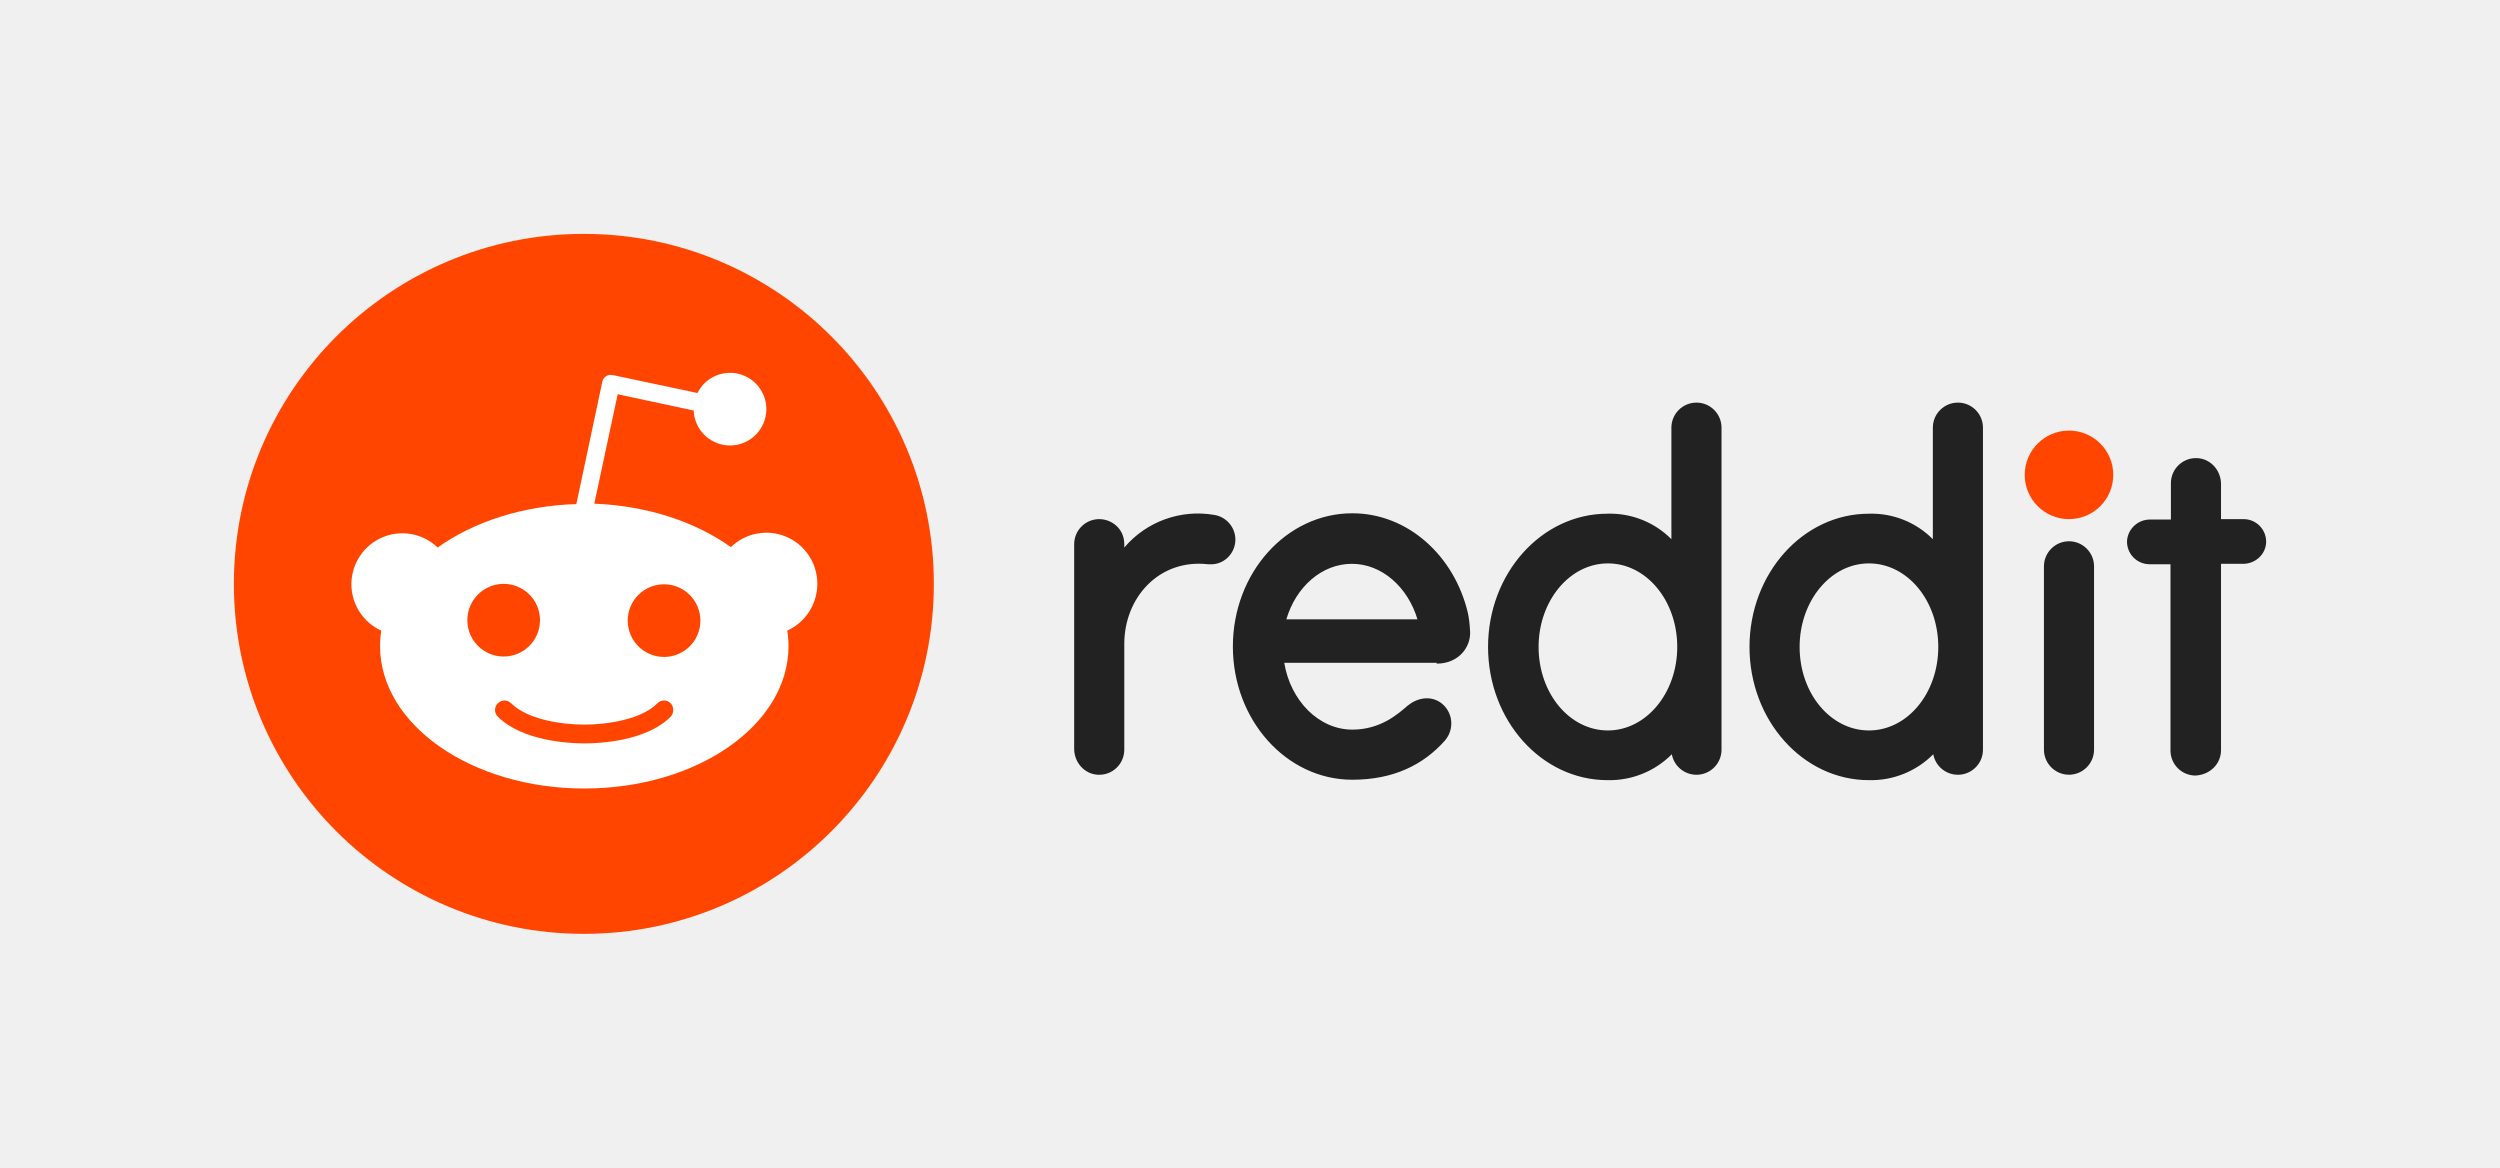
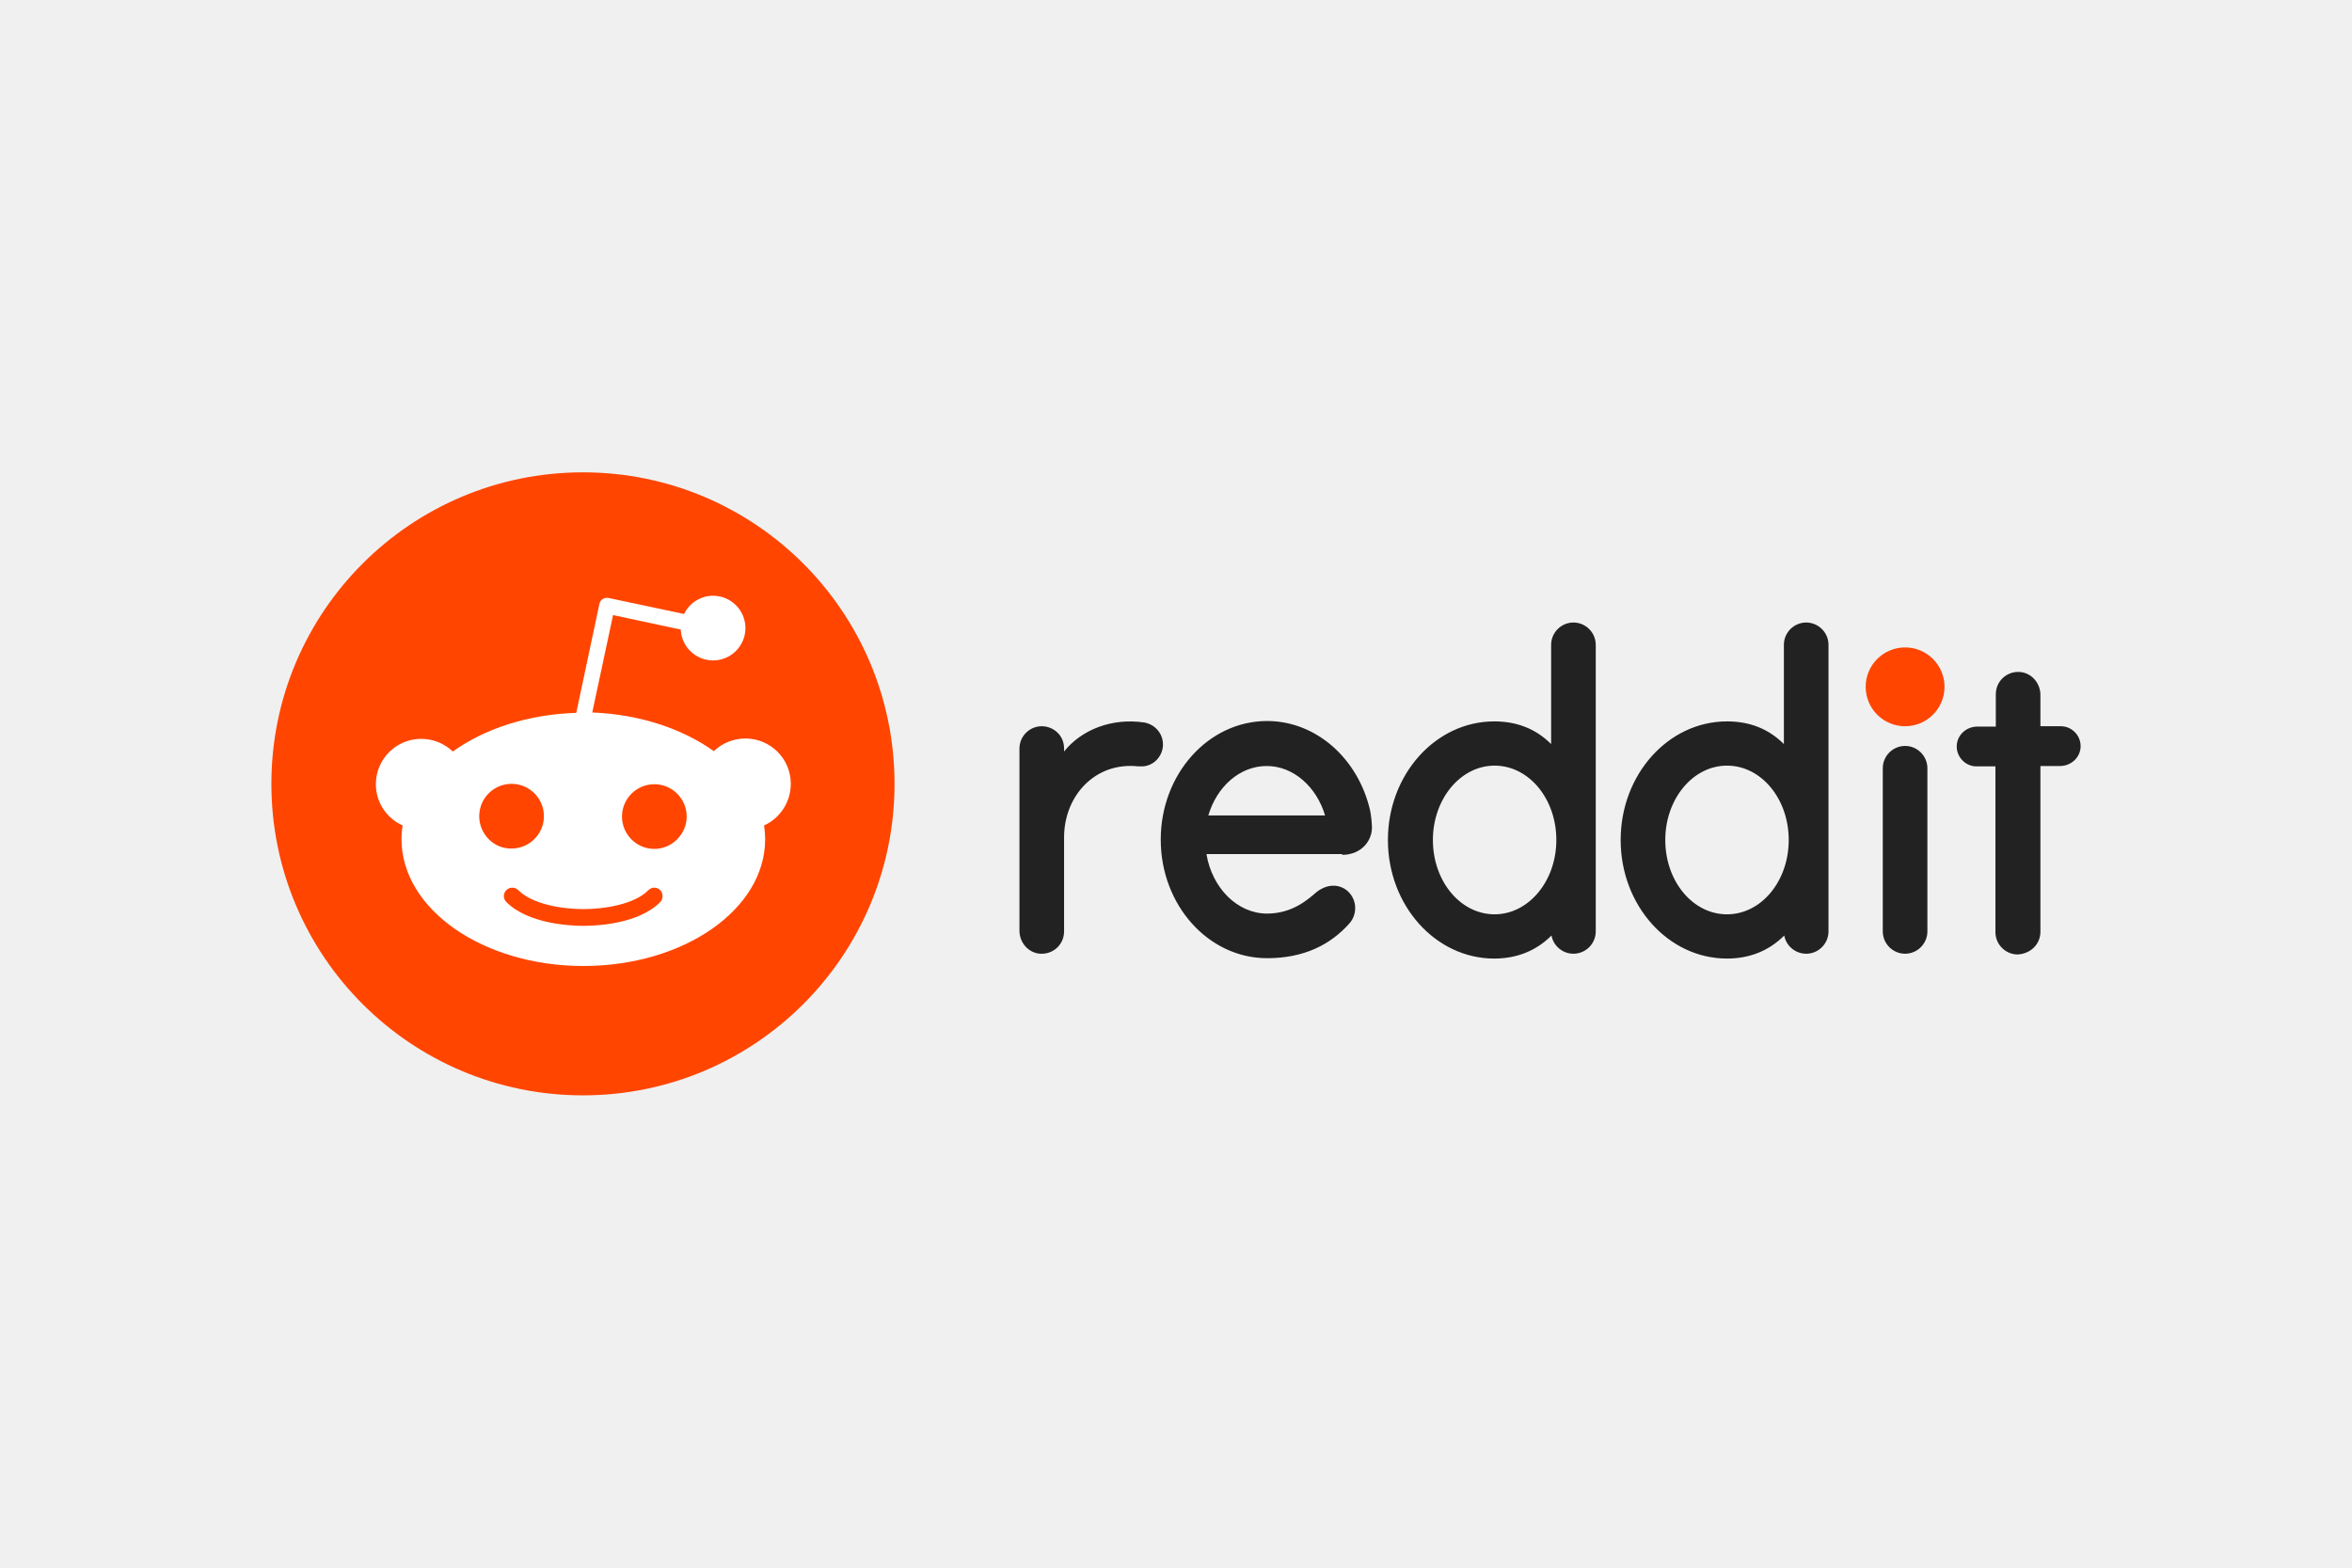
- <svg xmlns="http://www.w3.org/2000/svg" viewBox="0 0 598.6 279.6" version="1.1" id="svg12">
-   <defs id="defs16">
-     <clipPath id="clipPath20">
-       <path d="M 0,792 H 612 V 0 H 0 Z" id="path22" />
-     </clipPath>
-   </defs>
-   <style id="style2">.st0{fill:#ff4500}</style>
-   <circle cx="495.4" cy="113.7" r="10.6" class="st0" id="circle4" />
-   <path fill="#222" d="M344 158.9c5.2 0 8.2-3.9 8-7.7-.1-2-.3-3.3-.5-4.3-3.2-13.8-14.4-24-27.7-24-15.8 0-28.6 14.3-28.6 31.9 0 17.6 12.8 31.9 28.6 31.9 9.9 0 17-3.6 22.1-9.3 2.5-2.8 2-7.1-1-9.2-2.5-1.7-5.6-1.1-7.9.8-2.2 1.9-6.4 5.7-13.2 5.7-8 0-14.8-6.9-16.3-16H344zM323.7 135c7.2 0 13.4 5.6 15.7 13.3H308c2.3-7.8 8.5-13.3 15.7-13.3zm-27.9-5.8a6 6 0 0 0-5-5.9 23.1 23.1 0 0 0-21.6 7.8v-.8c0-3.7-3-6-6-6a6 6 0 0 0-6 6v49c0 3.2 2.4 6 5.6 6.2a6 6 0 0 0 6.4-6v-25.3c0-11.2 8.4-20.4 20-19.1h1.2c3-.2 5.4-2.8 5.4-5.9zm205.6 6.4c0-3.3-2.7-6-6-6s-6 2.7-6 6v43.9c0 3.3 2.7 6 6 6s6-2.7 6-6v-43.9zm-89.2-33.2a6 6 0 0 0-6-6 6 6 0 0 0-6 6v26.7a20.7 20.7 0 0 0-15.3-6.1c-15.8 0-28.6 14.3-28.6 31.9 0 17.6 12.8 31.9 28.6 31.9a21 21 0 0 0 15.4-6.2 6 6 0 0 0 11.9-1.1v-77.1zM385 174.9c-9.2 0-16.6-8.9-16.6-20 0-11 7.4-20 16.6-20 9.2 0 16.6 8.9 16.6 20s-7.5 20-16.6 20zm89.8-72.5a6 6 0 0 0-6-6 6 6 0 0 0-6 6v26.7a20.7 20.7 0 0 0-15.3-6.1c-15.8 0-28.6 14.3-28.6 31.9 0 17.6 12.8 31.9 28.6 31.9a21 21 0 0 0 15.4-6.2 6 6 0 0 0 11.9-1.1v-77.1zm-27.3 72.5c-9.2 0-16.6-8.9-16.6-20 0-11 7.4-20 16.6-20 9.2 0 16.6 8.9 16.6 20s-7.4 20-16.6 20zm84.3 4.7V135h5.3c2.8 0 5.3-2.1 5.5-5a5.4 5.4 0 0 0-5.3-5.7h-5.5v-8.4c0-3.2-2.4-6-5.6-6.2a6 6 0 0 0-6.4 6v8.7h-5a5.5 5.5 0 0 0-5.5 5 5.4 5.4 0 0 0 5.3 5.7h5.1v44.6a6 6 0 0 0 6 6c3.5-.2 6.1-2.8 6.1-6.1z" id="path6" />
-   <circle cx="139.8" cy="139.8" r="83.8" class="st0" id="circle8" />
-   <path fill="#fff" d="M195.7 139.8A12.2 12.2 0 0 0 175 131c-8.4-6-19.9-9.9-32.7-10.4l5.6-26.2 18.2 3.9a8.7 8.7 0 1 0 .9-4.2l-20.3-4.3c-.6-.1-1.2 0-1.6.3a2 2 0 0 0-.9 1.4l-6.2 29.2c-13 .4-24.7 4.3-33.2 10.4A12.2 12.2 0 1 0 91.3 151c-.2 1.2-.3 2.4-.3 3.7 0 18.8 21.9 34.1 48.9 34.1s48.9-15.2 48.9-34.1a23 23 0 0 0-.3-3.7c4.2-1.9 7.2-6.2 7.2-11.2zm-83.8 8.7a8.7 8.7 0 1 1 17.4 0 8.7 8.7 0 0 1-17.4 0zm48.7 23.1c-6 6-17.4 6.4-20.7 6.4-3.4 0-14.8-.5-20.7-6.4-.9-.9-.9-2.3 0-3.2.9-.9 2.3-.9 3.2 0 3.8 3.8 11.8 5.1 17.5 5.1 5.7 0 13.8-1.3 17.5-5.1.9-.9 2.3-.9 3.2 0 .8.9.8 2.3 0 3.2zm-1.6-14.3a8.7 8.7 0 1 1 0-17.4 8.7 8.7 0 0 1 0 17.4z" id="path10" />
-   <g transform="matrix(4.804704,0,0,-4.804704,-1149.551,2320.974)" id="g12">
-     <g id="g16">
-       <g clip-path="url(#clipPath20)" id="g18">
-         <g transform="translate(265.3481,392.7275)" id="g24">
-           <path d="m 0,0 c 2.437,0 4.412,-2.383 4.412,-5.324 0,-2.942 -1.975,-5.324 -4.412,-5.324 -2.437,0 -4.41,2.382 -4.41,5.324 C -4.41,-2.383 -2.437,0 0,0" id="path26" style="fill:#ffffff;fill-opacity:1;fill-rule:nonzero;stroke:none" />
-         </g>
-         <g transform="translate(265.3481,392.7275)" id="g28">
-           <path d="m 0,0 c 2.437,0 4.412,-2.383 4.412,-5.324 0,-2.942 -1.975,-5.324 -4.412,-5.324 -2.437,0 -4.41,2.382 -4.41,5.324 C -4.41,-2.383 -2.437,0 0,0 Z" id="path30" style="fill:none;stroke:#000000;stroke-width:1.1;stroke-linecap:butt;stroke-linejoin:miter;stroke-miterlimit:4;stroke-dasharray:none;stroke-opacity:1" />
-         </g>
-         <g transform="translate(258.4063,376.5361)" id="g32">
-           <path d="m 0,0 c 0.063,0.197 0.108,0.401 0.108,0.615 0,1.361 -1.361,2.464 -3.04,2.464 -1.679,0 -3.039,-1.103 -3.039,-2.464 0,-0.214 0.044,-0.418 0.108,-0.615 z" id="path34" style="fill:#ffffff;fill-opacity:1;fill-rule:nonzero;stroke:none" />
-         </g>
-         <g transform="translate(258.4063,376.5361)" id="g36">
-           <path d="m 0,0 c 0.063,0.197 0.108,0.401 0.108,0.615 0,1.361 -1.361,2.464 -3.04,2.464 -1.679,0 -3.039,-1.103 -3.039,-2.464 0,-0.214 0.044,-0.418 0.108,-0.615 z" id="path38" style="fill:none;stroke:#000000;stroke-width:1.1;stroke-linecap:round;stroke-linejoin:round;stroke-miterlimit:4;stroke-dasharray:none;stroke-opacity:1" />
-         </g>
-         <g transform="translate(269.0518,376.5361)" id="g40">
-           <path d="m 0,0 c 0.063,0.197 0.107,0.401 0.107,0.615 0,1.361 -1.361,2.464 -3.04,2.464 -1.679,0 -3.039,-1.103 -3.039,-2.464 0,-0.214 0.044,-0.418 0.107,-0.615 z" id="path42" style="fill:#ffffff;fill-opacity:1;fill-rule:nonzero;stroke:none" />
-         </g>
-         <g transform="translate(269.0518,376.5361)" id="g44">
-           <path d="m 0,0 c 0.063,0.197 0.107,0.401 0.107,0.615 0,1.361 -1.361,2.464 -3.04,2.464 -1.679,0 -3.039,-1.103 -3.039,-2.464 0,-0.214 0.044,-0.418 0.107,-0.615 z" id="path46" style="fill:none;stroke:#000000;stroke-width:1.1;stroke-linecap:round;stroke-linejoin:round;stroke-miterlimit:4;stroke-dasharray:none;stroke-opacity:1" />
-         </g>
-         <g transform="translate(252.4888,403.9858)" id="g48">
-           <path d="m 0,0 c 0,-1.493 -1.21,-2.702 -2.703,-2.702 -1.492,0 -2.701,1.209 -2.701,2.702 0,1.493 1.209,2.703 2.701,2.703 C -1.21,2.703 0,1.493 0,0" id="path50" style="fill:#ffffff;fill-opacity:1;fill-rule:nonzero;stroke:none" />
-         </g>
-         <g transform="translate(252.4888,403.9858)" id="g52">
-           <path d="m 0,0 c 0,-1.493 -1.21,-2.702 -2.703,-2.702 -1.492,0 -2.701,1.209 -2.701,2.702 0,1.493 1.209,2.703 2.701,2.703 C -1.21,2.703 0,1.493 0,0 Z" id="path54" style="fill:none;stroke:#000000;stroke-width:1.1;stroke-linecap:butt;stroke-linejoin:miter;stroke-miterlimit:4;stroke-dasharray:none;stroke-opacity:1" />
-         </g>
-         <g transform="translate(274.5913,403.9858)" id="g56">
-           <path d="m 0,0 c 0,-1.493 -1.21,-2.702 -2.703,-2.702 -1.492,0 -2.701,1.209 -2.701,2.702 0,1.493 1.209,2.703 2.701,2.703 C -1.21,2.703 0,1.493 0,0" id="path58" style="fill:#ffffff;fill-opacity:1;fill-rule:nonzero;stroke:none" />
-         </g>
-         <g transform="translate(274.5913,403.9858)" id="g60">
-           <path d="m 0,0 c 0,-1.493 -1.21,-2.702 -2.703,-2.702 -1.492,0 -2.701,1.209 -2.701,2.702 0,1.493 1.209,2.703 2.701,2.703 C -1.21,2.703 0,1.493 0,0 Z" id="path62" style="fill:none;stroke:#000000;stroke-width:1.1;stroke-linecap:butt;stroke-linejoin:miter;stroke-miterlimit:4;stroke-dasharray:none;stroke-opacity:1" />
-         </g>
-         <g transform="translate(268.3286,413.4697)" id="g64">
-           <path d="M 0,0 -5.404,1.272 -7.39,-5.006" id="path66" style="fill:none;stroke:#000000;stroke-width:1.1;stroke-linecap:round;stroke-linejoin:round;stroke-miterlimit:4;stroke-dasharray:none;stroke-opacity:1" />
-         </g>
-         <g transform="translate(256.2495,392.7275)" id="g68">
-           <path d="m 0,0 c 2.437,0 4.411,-2.383 4.411,-5.324 0,-2.942 -1.974,-5.324 -4.411,-5.324 -2.436,0 -4.41,2.382 -4.41,5.324 C -4.41,-2.383 -2.436,0 0,0" id="path70" style="fill:#ffffff;fill-opacity:1;fill-rule:nonzero;stroke:none" />
-         </g>
-         <g transform="translate(256.2495,392.7275)" id="g72">
-           <path d="m 0,0 c 2.437,0 4.411,-2.383 4.411,-5.324 0,-2.942 -1.974,-5.324 -4.411,-5.324 -2.436,0 -4.41,2.382 -4.41,5.324 C -4.41,-2.383 -2.436,0 0,0 Z" id="path74" style="fill:none;stroke:#000000;stroke-width:1.1;stroke-linecap:butt;stroke-linejoin:miter;stroke-miterlimit:4;stroke-dasharray:none;stroke-opacity:1" />
-         </g>
-         <g transform="translate(272.6641,413.0327)" id="g76">
-           <path d="m 0,0 c 0,-1.176 -0.954,-2.13 -2.129,-2.13 -1.178,0 -2.131,0.954 -2.131,2.13 0,1.177 0.953,2.13 2.131,2.13 C -0.954,2.13 0,1.177 0,0" id="path78" style="fill:#ffffff;fill-opacity:1;fill-rule:nonzero;stroke:none" />
-         </g>
-         <g transform="translate(272.6641,413.0327)" id="g80">
-           <path d="m 0,0 c 0,-1.176 -0.954,-2.13 -2.129,-2.13 -1.178,0 -2.131,0.954 -2.131,2.13 0,1.177 0.953,2.13 2.131,2.13 C -0.954,2.13 0,1.177 0,0 Z" id="path82" style="fill:none;stroke:#000000;stroke-width:1.1;stroke-linecap:butt;stroke-linejoin:miter;stroke-miterlimit:4;stroke-dasharray:none;stroke-opacity:1" />
-         </g>
-         <g transform="translate(259.2842,376.5332)" id="g84">
-           <path d="m 0,0 h 2.99 c 2.656,1.382 4.624,6.34 4.624,12.261 0,6.99 -2.74,12.656 -6.119,12.656 -3.38,0 -6.119,-5.666 -6.119,-12.656 C -4.624,6.34 -2.656,1.382 0,0" id="path86" style="fill:#ffffff;fill-opacity:1;fill-rule:nonzero;stroke:none" />
-         </g>
-         <g transform="translate(259.2842,376.5332)" id="g88">
-           <path d="m 0,0 h 2.99 c 2.656,1.382 4.624,6.34 4.624,12.261 0,6.99 -2.74,12.656 -6.119,12.656 -3.38,0 -6.119,-5.666 -6.119,-12.656 C -4.624,6.34 -2.656,1.382 0,0 Z" id="path90" style="fill:none;stroke:#000000;stroke-width:1.1;stroke-linecap:butt;stroke-linejoin:miter;stroke-miterlimit:4;stroke-dasharray:none;stroke-opacity:1" />
-         </g>
-         <g transform="translate(273.0176,400.2695)" id="g92">
-           <path d="m 0,0 c 0,-4.411 -5.479,-7.986 -12.239,-7.986 -6.759,0 -12.238,3.575 -12.238,7.986 0,4.411 5.479,7.987 12.238,7.987 C -5.479,7.987 0,4.411 0,0" id="path94" style="fill:#ffffff;fill-opacity:1;fill-rule:nonzero;stroke:none" />
-         </g>
-         <g transform="translate(273.0176,400.2695)" id="g96">
-           <path d="m 0,0 c 0,-4.411 -5.479,-7.986 -12.239,-7.986 -6.759,0 -12.238,3.575 -12.238,7.986 0,4.411 5.479,7.987 12.238,7.987 C -5.479,7.987 0,4.411 0,0 Z" id="path98" style="fill:none;stroke:#000000;stroke-width:1.1;stroke-linecap:butt;stroke-linejoin:miter;stroke-miterlimit:4;stroke-dasharray:none;stroke-opacity:1" />
-         </g>
-         <g transform="translate(257.5601,376.5361)" id="g100">
-           <path d="M 0,0 H 6.596" id="path102" style="fill:none;stroke:#000000;stroke-width:1.1;stroke-linecap:round;stroke-linejoin:round;stroke-miterlimit:4;stroke-dasharray:none;stroke-opacity:1" />
-         </g>
-         <g transform="translate(280.6885,392.415)" id="g104">
-           <path d="M 0,0 C 0,0.444 0.133,0.797 0.401,1.059 0.669,1.318 0.993,1.45 1.375,1.45 1.764,1.45 2.096,1.322 2.368,1.067 2.642,0.809 2.779,0.455 2.779,0 v -1.441 h 0.063 c 0.421,0.736 0.973,1.401 1.66,1.996 0.687,0.593 1.407,0.907 2.159,0.938 0.422,0 0.794,-0.14 1.12,-0.416 C 8.106,0.8 8.271,0.457 8.271,0.045 8.271,-0.437 8.104,-0.79 7.77,-1.017 7.436,-1.244 6.95,-1.439 6.313,-1.604 5.677,-1.77 5.264,-1.902 5.075,-2.007 3.544,-2.837 2.779,-4.258 2.779,-6.269 v -8.276 c 0,-0.459 -0.129,-0.815 -0.387,-1.067 -0.258,-0.253 -0.577,-0.379 -0.956,-0.379 -0.401,0 -0.741,0.132 -1.019,0.397 C 0.138,-15.327 0,-14.954 0,-14.479 Z" id="path106" style="fill:#000000;fill-opacity:1;fill-rule:nonzero;stroke:none" />
-         </g>
-         <g transform="translate(280.6885,392.415)" id="g108">
-           <path d="M 0,0 C 0,0.444 0.133,0.797 0.401,1.059 0.669,1.318 0.993,1.45 1.375,1.45 1.764,1.45 2.096,1.322 2.368,1.067 2.642,0.809 2.779,0.455 2.779,0 v -1.441 h 0.063 c 0.421,0.736 0.973,1.401 1.66,1.996 0.687,0.593 1.407,0.907 2.159,0.938 0.422,0 0.794,-0.14 1.12,-0.416 C 8.106,0.8 8.271,0.457 8.271,0.045 8.271,-0.437 8.104,-0.79 7.77,-1.017 7.436,-1.244 6.95,-1.439 6.313,-1.604 5.677,-1.77 5.264,-1.902 5.075,-2.007 3.544,-2.837 2.779,-4.258 2.779,-6.269 v -8.276 c 0,-0.459 -0.129,-0.815 -0.387,-1.067 -0.258,-0.253 -0.577,-0.379 -0.956,-0.379 -0.401,0 -0.741,0.132 -1.019,0.397 C 0.138,-15.327 0,-14.954 0,-14.479 Z" id="path110" style="fill:none;stroke:#000000;stroke-width:0.598;stroke-linecap:butt;stroke-linejoin:miter;stroke-miterlimit:4;stroke-dasharray:none;stroke-opacity:1" />
-         </g>
-         <g transform="translate(292.5103,386.2129)" id="g112">
-           <path d="M 0,0 H 9.404 C 9.374,1.569 8.956,2.826 8.151,3.781 7.346,4.734 6.244,5.228 4.843,5.259 3.417,5.259 2.27,4.796 1.399,3.876 0.529,2.954 0.063,1.661 0,0 m -2.845,-0.894 c 0.063,1.46 0.399,2.843 1.005,4.155 0.607,1.308 1.472,2.368 2.596,3.183 1.123,0.814 2.444,1.23 3.962,1.251 1.473,0 2.782,-0.397 3.927,-1.192 1.143,-0.795 2.026,-1.847 2.648,-3.157 0.623,-1.312 0.934,-2.68 0.934,-4.11 0,-0.916 -0.523,-1.375 -1.569,-1.375 L 0,-2.139 c 0.021,-1.136 0.263,-2.097 0.729,-2.879 0.465,-0.782 1.087,-1.366 1.869,-1.754 0.781,-0.387 1.646,-0.58 2.598,-0.58 1.667,0 3.199,0.589 4.593,1.769 0.48,0.347 0.833,0.519 1.058,0.519 0.314,0 0.557,-0.117 0.733,-0.35 0.175,-0.233 0.262,-0.516 0.262,-0.846 0,-0.357 -0.138,-0.7 -0.414,-1.029 -0.629,-0.667 -1.52,-1.25 -2.673,-1.75 -1.153,-0.5 -2.394,-0.75 -3.722,-0.75 -1.392,0 -2.602,0.261 -3.629,0.787 -1.028,0.523 -1.855,1.222 -2.483,2.088 -0.629,0.867 -1.086,1.805 -1.374,2.812 -0.287,1.004 -0.439,2.022 -0.454,3.051 0.027,0.052 0.043,0.091 0.051,0.113 0.007,0.025 0.011,0.038 0.011,0.044" id="path114" style="fill:#000000;fill-opacity:1;fill-rule:nonzero;stroke:none" />
-         </g>
-         <g transform="translate(292.5103,386.2129)" id="g116">
-           <path d="M 0,0 H 9.404 C 9.374,1.569 8.956,2.826 8.151,3.781 7.346,4.734 6.244,5.228 4.843,5.259 3.417,5.259 2.27,4.796 1.399,3.876 0.529,2.954 0.063,1.661 0,0 Z m -2.845,-0.894 c 0.063,1.46 0.399,2.843 1.005,4.155 0.607,1.308 1.472,2.368 2.596,3.183 1.123,0.814 2.444,1.23 3.962,1.251 1.473,0 2.782,-0.397 3.927,-1.192 1.143,-0.795 2.026,-1.847 2.648,-3.157 0.623,-1.312 0.934,-2.68 0.934,-4.11 0,-0.916 -0.523,-1.375 -1.569,-1.375 L 0,-2.139 c 0.021,-1.136 0.263,-2.097 0.729,-2.879 0.465,-0.782 1.087,-1.366 1.869,-1.754 0.781,-0.387 1.646,-0.58 2.598,-0.58 1.667,0 3.199,0.589 4.593,1.769 0.48,0.347 0.833,0.519 1.058,0.519 0.314,0 0.557,-0.117 0.733,-0.35 0.175,-0.233 0.262,-0.516 0.262,-0.846 0,-0.357 -0.138,-0.7 -0.414,-1.029 -0.629,-0.667 -1.52,-1.25 -2.673,-1.75 -1.153,-0.5 -2.394,-0.75 -3.722,-0.75 -1.392,0 -2.602,0.261 -3.629,0.787 -1.028,0.523 -1.855,1.222 -2.483,2.088 -0.629,0.867 -1.086,1.805 -1.374,2.812 -0.287,1.004 -0.439,2.022 -0.454,3.051 0.027,0.052 0.043,0.091 0.051,0.113 0.007,0.025 0.011,0.038 0.011,0.044 z" id="path118" style="fill:none;stroke:#000000;stroke-width:0.598;stroke-linecap:butt;stroke-linejoin:miter;stroke-miterlimit:4;stroke-dasharray:none;stroke-opacity:1" />
-         </g>
-         <g transform="translate(309.4863,385.2158)" id="g120">
-           <path d="m 0,0 c 0,-1.734 0.374,-3.213 1.124,-4.436 0.747,-1.222 1.865,-1.863 3.348,-1.918 1.182,0 2.139,0.305 2.876,0.92 0.73,0.613 1.255,1.393 1.567,2.338 0.316,0.946 0.484,1.956 0.513,3.033 0,1.239 -0.2,2.34 -0.603,3.304 C 8.425,4.204 7.866,4.949 7.153,5.472 6.438,5.994 5.631,6.256 4.729,6.256 3.665,6.256 2.783,5.941 2.078,5.32 1.374,4.695 0.857,3.909 0.529,2.963 0.203,2.018 0.027,1.029 0,0 m 9.107,6.389 v 8.415 c 0,0.44 0.137,0.784 0.41,1.035 0.274,0.252 0.598,0.377 0.968,0.377 0.413,0 0.755,-0.125 1.031,-0.376 0.274,-0.251 0.412,-0.616 0.412,-1.096 V -7.344 c 0,-0.455 -0.142,-0.808 -0.424,-1.065 -0.281,-0.256 -0.622,-0.383 -1.019,-0.383 -0.353,0 -0.673,0.127 -0.956,0.382 -0.281,0.255 -0.422,0.589 -0.422,0.999 v 0.922 H 9.042 C 8.739,-7.104 8.244,-7.631 7.554,-8.075 6.865,-8.518 5.934,-8.756 4.761,-8.792 c -1.505,0 -2.828,0.367 -3.963,1.104 -1.137,0.735 -2.017,1.76 -2.645,3.077 -0.624,1.314 -0.948,2.806 -0.974,4.478 0,1.196 0.174,2.333 0.524,3.413 0.351,1.082 0.846,2.025 1.484,2.833 0.638,0.805 1.404,1.437 2.295,1.893 0.892,0.457 1.87,0.686 2.933,0.686 1.917,0 3.462,-0.768 4.627,-2.303 z" id="path122" style="fill:#000000;fill-opacity:1;fill-rule:nonzero;stroke:none" />
-         </g>
-         <g transform="translate(309.4863,385.2158)" id="g124">
-           <path d="m 0,0 c 0,-1.734 0.374,-3.213 1.124,-4.436 0.747,-1.222 1.865,-1.863 3.348,-1.918 1.182,0 2.139,0.305 2.876,0.92 0.73,0.613 1.255,1.393 1.567,2.338 0.316,0.946 0.484,1.956 0.513,3.033 0,1.239 -0.2,2.34 -0.603,3.304 C 8.425,4.204 7.866,4.949 7.153,5.472 6.438,5.994 5.631,6.256 4.729,6.256 3.665,6.256 2.783,5.941 2.078,5.32 1.374,4.695 0.857,3.909 0.529,2.963 0.203,2.018 0.027,1.029 0,0 Z m 9.107,6.389 v 8.415 c 0,0.44 0.137,0.784 0.41,1.035 0.274,0.252 0.598,0.377 0.968,0.377 0.413,0 0.755,-0.125 1.031,-0.376 0.274,-0.251 0.412,-0.616 0.412,-1.096 V -7.344 c 0,-0.455 -0.142,-0.808 -0.424,-1.065 -0.281,-0.256 -0.622,-0.383 -1.019,-0.383 -0.353,0 -0.673,0.127 -0.956,0.382 -0.281,0.255 -0.422,0.589 -0.422,0.999 v 0.922 H 9.042 C 8.739,-7.104 8.244,-7.631 7.554,-8.075 6.865,-8.518 5.934,-8.756 4.761,-8.792 c -1.505,0 -2.828,0.367 -3.963,1.104 -1.137,0.735 -2.017,1.76 -2.645,3.077 -0.624,1.314 -0.948,2.806 -0.974,4.478 0,1.196 0.174,2.333 0.524,3.413 0.351,1.082 0.846,2.025 1.484,2.833 0.638,0.805 1.404,1.437 2.295,1.893 0.892,0.457 1.87,0.686 2.933,0.686 1.917,0 3.462,-0.768 4.627,-2.303 z" id="path126" style="fill:none;stroke:#000000;stroke-width:0.598;stroke-linecap:butt;stroke-linejoin:miter;stroke-miterlimit:4;stroke-dasharray:none;stroke-opacity:1" />
-         </g>
-         <g transform="translate(327.3467,385.2158)" id="g128">
-           <path d="m 0,0 c 0,-1.734 0.373,-3.213 1.123,-4.436 0.749,-1.222 1.865,-1.863 3.349,-1.918 1.182,0 2.141,0.305 2.872,0.92 0.735,0.613 1.258,1.393 1.571,2.338 0.314,0.946 0.485,1.956 0.512,3.033 0,1.239 -0.2,2.34 -0.601,3.304 C 8.426,4.204 7.867,4.949 7.153,5.472 6.438,5.994 5.63,6.256 4.729,6.256 3.665,6.256 2.781,5.941 2.077,5.32 1.372,4.695 0.858,3.909 0.53,2.963 0.202,2.018 0.026,1.029 0,0 m 9.104,6.389 v 8.415 c 0,0.44 0.138,0.784 0.414,1.035 0.274,0.252 0.595,0.377 0.966,0.377 0.412,0 0.758,-0.125 1.031,-0.376 0.275,-0.251 0.411,-0.616 0.411,-1.096 V -7.344 c 0,-0.455 -0.141,-0.808 -0.422,-1.065 -0.282,-0.256 -0.624,-0.383 -1.02,-0.383 -0.354,0 -0.673,0.127 -0.955,0.382 -0.282,0.255 -0.425,0.589 -0.425,0.999 v 0.922 H 9.042 C 8.738,-7.104 8.243,-7.631 7.554,-8.075 6.866,-8.518 5.935,-8.756 4.761,-8.792 c -1.506,0 -2.827,0.367 -3.964,1.104 -1.138,0.735 -2.018,1.76 -2.643,3.077 -0.624,1.314 -0.95,2.806 -0.975,4.478 0,1.196 0.175,2.333 0.525,3.413 0.351,1.082 0.844,2.025 1.482,2.833 0.639,0.805 1.404,1.437 2.295,1.893 0.892,0.457 1.87,0.686 2.932,0.686 1.918,0 3.462,-0.768 4.629,-2.303 z" id="path130" style="fill:#000000;fill-opacity:1;fill-rule:nonzero;stroke:none" />
-         </g>
-         <g transform="translate(327.3467,385.2158)" id="g132">
-           <path d="m 0,0 c 0,-1.734 0.373,-3.213 1.123,-4.436 0.749,-1.222 1.865,-1.863 3.349,-1.918 1.182,0 2.141,0.305 2.872,0.92 0.735,0.613 1.258,1.393 1.571,2.338 0.314,0.946 0.485,1.956 0.512,3.033 0,1.239 -0.2,2.34 -0.601,3.304 C 8.426,4.204 7.867,4.949 7.153,5.472 6.438,5.994 5.63,6.256 4.729,6.256 3.665,6.256 2.781,5.941 2.077,5.32 1.372,4.695 0.858,3.909 0.53,2.963 0.202,2.018 0.026,1.029 0,0 Z m 9.104,6.389 v 8.415 c 0,0.44 0.138,0.784 0.414,1.035 0.274,0.252 0.595,0.377 0.966,0.377 0.412,0 0.758,-0.125 1.031,-0.376 0.275,-0.251 0.411,-0.616 0.411,-1.096 V -7.344 c 0,-0.455 -0.141,-0.808 -0.422,-1.065 -0.282,-0.256 -0.624,-0.383 -1.02,-0.383 -0.354,0 -0.673,0.127 -0.955,0.382 -0.282,0.255 -0.425,0.589 -0.425,0.999 v 0.922 H 9.042 C 8.738,-7.104 8.243,-7.631 7.554,-8.075 6.866,-8.518 5.935,-8.756 4.761,-8.792 c -1.506,0 -2.827,0.367 -3.964,1.104 -1.138,0.735 -2.018,1.76 -2.643,3.077 -0.624,1.314 -0.95,2.806 -0.975,4.478 0,1.196 0.175,2.333 0.525,3.413 0.351,1.082 0.844,2.025 1.482,2.833 0.639,0.805 1.404,1.437 2.295,1.893 0.892,0.457 1.87,0.686 2.932,0.686 1.918,0 3.462,-0.768 4.629,-2.303 z" id="path134" style="fill:none;stroke:#000000;stroke-width:0.598;stroke-linecap:butt;stroke-linejoin:miter;stroke-miterlimit:4;stroke-dasharray:none;stroke-opacity:1" />
-         </g>
-         <g transform="translate(351.7471,391.2998)" id="g136">
-           <path d="m 0,0 h -1.245 c -0.4,0 -0.721,0.114 -0.963,0.341 -0.24,0.227 -0.379,0.509 -0.421,0.843 0.083,0.836 0.545,1.254 1.384,1.254 H 0 v 3.814 c 0,0.416 0.134,0.74 0.4,0.97 0.267,0.228 0.591,0.343 0.978,0.343 0.41,0 0.755,-0.116 1.031,-0.348 C 2.684,6.984 2.824,6.64 2.824,6.182 V 2.438 H 4.067 C 4.496,2.438 4.822,2.322 5.046,2.093 5.271,1.863 5.384,1.562 5.384,1.184 5.384,0.864 5.271,0.588 5.055,0.354 4.834,0.119 4.551,0 4.201,0 H 2.824 v -13.488 c 0,-0.429 -0.149,-0.768 -0.443,-1.017 -0.293,-0.248 -0.651,-0.371 -1.065,-0.371 -0.37,0 -0.685,0.123 -0.935,0.371 C 0.129,-14.256 0,-13.896 0,-13.427 Z" id="path138" style="fill:#000000;fill-opacity:1;fill-rule:nonzero;stroke:none" />
-         </g>
-         <g transform="translate(351.7471,391.2998)" id="g140">
-           <path d="m 0,0 h -1.245 c -0.4,0 -0.721,0.114 -0.963,0.341 -0.24,0.227 -0.379,0.509 -0.421,0.843 0.083,0.836 0.545,1.254 1.384,1.254 H 0 v 3.814 c 0,0.416 0.134,0.74 0.4,0.97 0.267,0.228 0.591,0.343 0.978,0.343 0.41,0 0.755,-0.116 1.031,-0.348 C 2.684,6.984 2.824,6.64 2.824,6.182 V 2.438 H 4.067 C 4.496,2.438 4.822,2.322 5.046,2.093 5.271,1.863 5.384,1.562 5.384,1.184 5.384,0.864 5.271,0.588 5.055,0.354 4.834,0.119 4.551,0 4.201,0 H 2.824 v -13.488 c 0,-0.429 -0.149,-0.768 -0.443,-1.017 -0.293,-0.248 -0.651,-0.371 -1.065,-0.371 -0.37,0 -0.685,0.123 -0.935,0.371 C 0.129,-14.256 0,-13.896 0,-13.427 Z" id="path142" style="fill:none;stroke:#000000;stroke-width:0.598;stroke-linecap:butt;stroke-linejoin:miter;stroke-miterlimit:4;stroke-dasharray:none;stroke-opacity:1" />
-         </g>
-         <g transform="translate(346.8604,398.5088)" id="g144">
-           <path d="m 0,0 c 0,-1.275 -1.034,-2.309 -2.309,-2.309 -1.275,0 -2.308,1.034 -2.308,2.309 0,1.275 1.033,2.309 2.308,2.309 C -1.034,2.309 0,1.275 0,0" id="path146" style="fill:#ffffff;fill-opacity:1;fill-rule:nonzero;stroke:none" />
-         </g>
-         <g transform="translate(346.8604,398.5088)" id="g148">
-           <path d="m 0,0 c 0,-1.275 -1.034,-2.309 -2.309,-2.309 -1.275,0 -2.308,1.034 -2.308,2.309 0,1.275 1.033,2.309 2.308,2.309 C -1.034,2.309 0,1.275 0,0 Z" id="path150" style="fill:none;stroke:#000000;stroke-width:1.6;stroke-linecap:butt;stroke-linejoin:miter;stroke-miterlimit:4;stroke-dasharray:none;stroke-opacity:1" />
-         </g>
-         <g transform="translate(344.5557,392.5674)" id="g152">
-           <path d="M 0,0 V -14.792" id="path154" style="fill:none;stroke:#000000;stroke-width:3.36;stroke-linecap:round;stroke-linejoin:miter;stroke-miterlimit:4;stroke-dasharray:none;stroke-opacity:1" />
-         </g>
-         <g transform="translate(257.9604,401.8286)" id="g156">
-           <path d="m 0,0 c 0,-0.79 -0.641,-1.43 -1.43,-1.43 -0.791,0 -1.431,0.64 -1.431,1.43 0,0.791 0.64,1.431 1.431,1.431 C -0.641,1.431 0,0.791 0,0" id="path158" style="fill:#ff4500;fill-opacity:1;fill-rule:nonzero;stroke:none" />
-         </g>
-         <g transform="translate(257.9604,401.8286)" id="g160">
-           <path d="m 0,0 c 0,-0.79 -0.641,-1.43 -1.43,-1.43 -0.791,0 -1.431,0.64 -1.431,1.43 0,0.791 0.64,1.431 1.431,1.431 C -0.641,1.431 0,0.791 0,0 Z" id="path162" style="fill:none;stroke:#ff4500;stroke-width:1.1;stroke-linecap:butt;stroke-linejoin:miter;stroke-miterlimit:4;stroke-dasharray:none;stroke-opacity:1" />
-         </g>
-         <g transform="translate(266.583,401.8286)" id="g164">
-           <path d="m 0,0 c 0,-0.79 -0.64,-1.43 -1.43,-1.43 -0.789,0 -1.43,0.64 -1.43,1.43 0,0.791 0.641,1.431 1.43,1.431 C -0.64,1.431 0,0.791 0,0" id="path166" style="fill:#ff4500;fill-opacity:1;fill-rule:nonzero;stroke:none" />
-         </g>
-         <g transform="translate(266.583,401.8286)" id="g168">
-           <path d="m 0,0 c 0,-0.79 -0.64,-1.43 -1.43,-1.43 -0.789,0 -1.43,0.64 -1.43,1.43 0,0.791 0.641,1.431 1.43,1.431 C -0.64,1.431 0,0.791 0,0 Z" id="path170" style="fill:none;stroke:#ff4500;stroke-width:1.1;stroke-linecap:butt;stroke-linejoin:miter;stroke-miterlimit:4;stroke-dasharray:none;stroke-opacity:1" />
-         </g>
-         <g transform="translate(256.6104,396.5933)" id="g172">
-           <path d="M 0,0 C 1.066,-1.066 2.786,-1.271 4.212,-1.271" id="path174" style="fill:none;stroke:#000000;stroke-width:1.1;stroke-linecap:round;stroke-linejoin:miter;stroke-miterlimit:4;stroke-dasharray:none;stroke-opacity:1" />
-         </g>
-         <g transform="translate(265.0654,396.5933)" id="g176">
-           <path d="M 0,0 C -1.067,-1.066 -2.785,-1.271 -4.212,-1.271" id="path178" style="fill:none;stroke:#000000;stroke-width:1.1;stroke-linecap:round;stroke-linejoin:miter;stroke-miterlimit:4;stroke-dasharray:none;stroke-opacity:1" />
-         </g>
-       </g>
-     </g>
+ <svg xmlns="http://www.w3.org/2000/svg" height="800" width="1200" clip-rule="evenodd" fill-rule="evenodd" stroke-linejoin="round" stroke-miterlimit="1.414" viewBox="-39.159 -22.479 339.374 134.871">
+   <g transform="translate(-14.043 -10.043)">
+     <circle r="5.687" cy="40.998" cx="249.773" fill="#ff4500" />
+     <path d="M168.549 65.247c2.79 0 4.399-2.092 4.292-4.131-.053-1.073-.161-1.771-.268-2.307-1.717-7.403-7.725-12.876-14.861-12.876-8.476 0-15.343 7.672-15.343 17.114s6.867 17.114 15.343 17.114c5.312 0 9.121-1.931 11.857-4.989 1.341-1.502 1.073-3.809-.537-4.936-1.341-.912-3.004-.59-4.238.429-1.18 1.02-3.433 3.058-7.082 3.058-4.291 0-7.939-3.702-8.744-8.584h19.581zm-10.89-12.822c3.862 0 7.189 3.004 8.423 7.135h-16.846c1.234-4.184 4.56-7.135 8.423-7.135zm-14.968-3.112c0-1.609-1.18-2.897-2.682-3.165-4.668-.697-9.067 1.019-11.588 4.185v-.43c0-1.985-1.61-3.218-3.219-3.218-1.771 0-3.219 1.448-3.219 3.218v26.288c0 1.717 1.287 3.219 3.004 3.326 1.878.107 3.434-1.341 3.434-3.219V62.725c0-6.008 4.506-10.944 10.729-10.246h.644c1.609-.108 2.897-1.503 2.897-3.166zm110.3 3.434c0-1.771-1.448-3.219-3.218-3.219-1.771 0-3.219 1.448-3.219 3.219v23.551c0 1.771 1.448 3.219 3.219 3.219 1.77 0 3.218-1.448 3.218-3.219V52.747zm-47.854-17.811c0-1.771-1.448-3.219-3.219-3.219-1.77 0-3.218 1.448-3.218 3.219V49.26c-2.2-2.2-4.936-3.273-8.209-3.273-8.476 0-15.343 7.672-15.343 17.114s6.867 17.114 15.343 17.114c3.273 0 6.063-1.127 8.262-3.327.268 1.503 1.61 2.629 3.165 2.629 1.771 0 3.219-1.448 3.219-3.219zM190.545 73.83c-4.936 0-8.906-4.774-8.906-10.729 0-5.901 3.97-10.73 8.906-10.73s8.906 4.775 8.906 10.73-4.024 10.729-8.906 10.729zm48.176-38.894c0-1.771-1.448-3.219-3.219-3.219-1.77 0-3.219 1.448-3.219 3.219V49.26c-2.199-2.2-4.935-3.273-8.208-3.273-8.476 0-15.343 7.672-15.343 17.114s6.867 17.114 15.343 17.114c3.273 0 6.062-1.127 8.262-3.327.268 1.503 1.609 2.629 3.165 2.629 1.771 0 3.219-1.448 3.219-3.219zM224.075 73.83c-4.936 0-8.905-4.774-8.905-10.729 0-5.901 3.969-10.73 8.905-10.73s8.906 4.775 8.906 10.73-3.97 10.729-8.906 10.729zm45.225 2.522V52.425h2.844c1.502 0 2.843-1.127 2.95-2.683.108-1.663-1.233-3.057-2.843-3.057H269.3v-4.507c0-1.717-1.287-3.219-3.004-3.326-1.878-.107-3.433 1.341-3.433 3.219v4.667h-2.683c-1.502 0-2.843 1.127-2.95 2.683-.108 1.663 1.234 3.058 2.843 3.058h2.736v23.927c0 1.77 1.449 3.218 3.219 3.218 1.878-.107 3.272-1.502 3.272-3.272z" fill="#222" fill-rule="nonzero" />
+   </g>
+   <g transform="translate(-14.043 -10.043)">
+     <circle r="44.957" cy="55" cx="59" fill="#ff4500" />
+     <path d="M88.989 55c0-3.648-2.95-6.545-6.545-6.545-1.77 0-3.38.697-4.56 1.824-4.506-3.219-10.676-5.311-17.543-5.579l3.004-14.056 9.764 2.092c.108 2.468 2.146 4.453 4.668 4.453 2.575 0 4.667-2.092 4.667-4.668 0-2.575-2.092-4.667-4.667-4.667-1.824 0-3.434 1.073-4.185 2.629l-10.89-2.307c-.322-.054-.644 0-.859.161-.268.161-.429.429-.482.751l-3.327 15.665c-6.974.215-13.251 2.307-17.811 5.58a6.588 6.588 0 00-4.56-1.824c-3.648 0-6.545 2.95-6.545 6.545 0 2.682 1.609 4.935 3.863 5.955-.108.643-.161 1.287-.161 1.985 0 10.085 11.749 18.294 26.234 18.294 14.485 0 26.234-8.155 26.234-18.294 0-.644-.054-1.342-.161-1.985 2.253-1.02 3.862-3.327 3.862-6.009zm-44.957 4.667c0-2.575 2.092-4.667 4.668-4.667 2.575 0 4.667 2.092 4.667 4.667 0 2.575-2.092 4.668-4.667 4.668-2.576.053-4.668-2.093-4.668-4.668zM70.159 72.06c-3.219 3.219-9.335 3.434-11.105 3.434-1.824 0-7.94-.269-11.106-3.434-.482-.483-.482-1.234 0-1.717.483-.482 1.234-.482 1.717 0 2.039 2.039 6.331 2.736 9.389 2.736 3.058 0 7.403-.697 9.388-2.736.483-.482 1.234-.482 1.717 0 .429.483.429 1.234 0 1.717zm-.859-7.672c-2.575 0-4.667-2.092-4.667-4.667 0-2.575 2.092-4.667 4.667-4.667 2.576 0 4.668 2.092 4.668 4.667 0 2.521-2.092 4.667-4.668 4.667z" fill="#fff" fill-rule="nonzero" />
  </g>
</svg>
